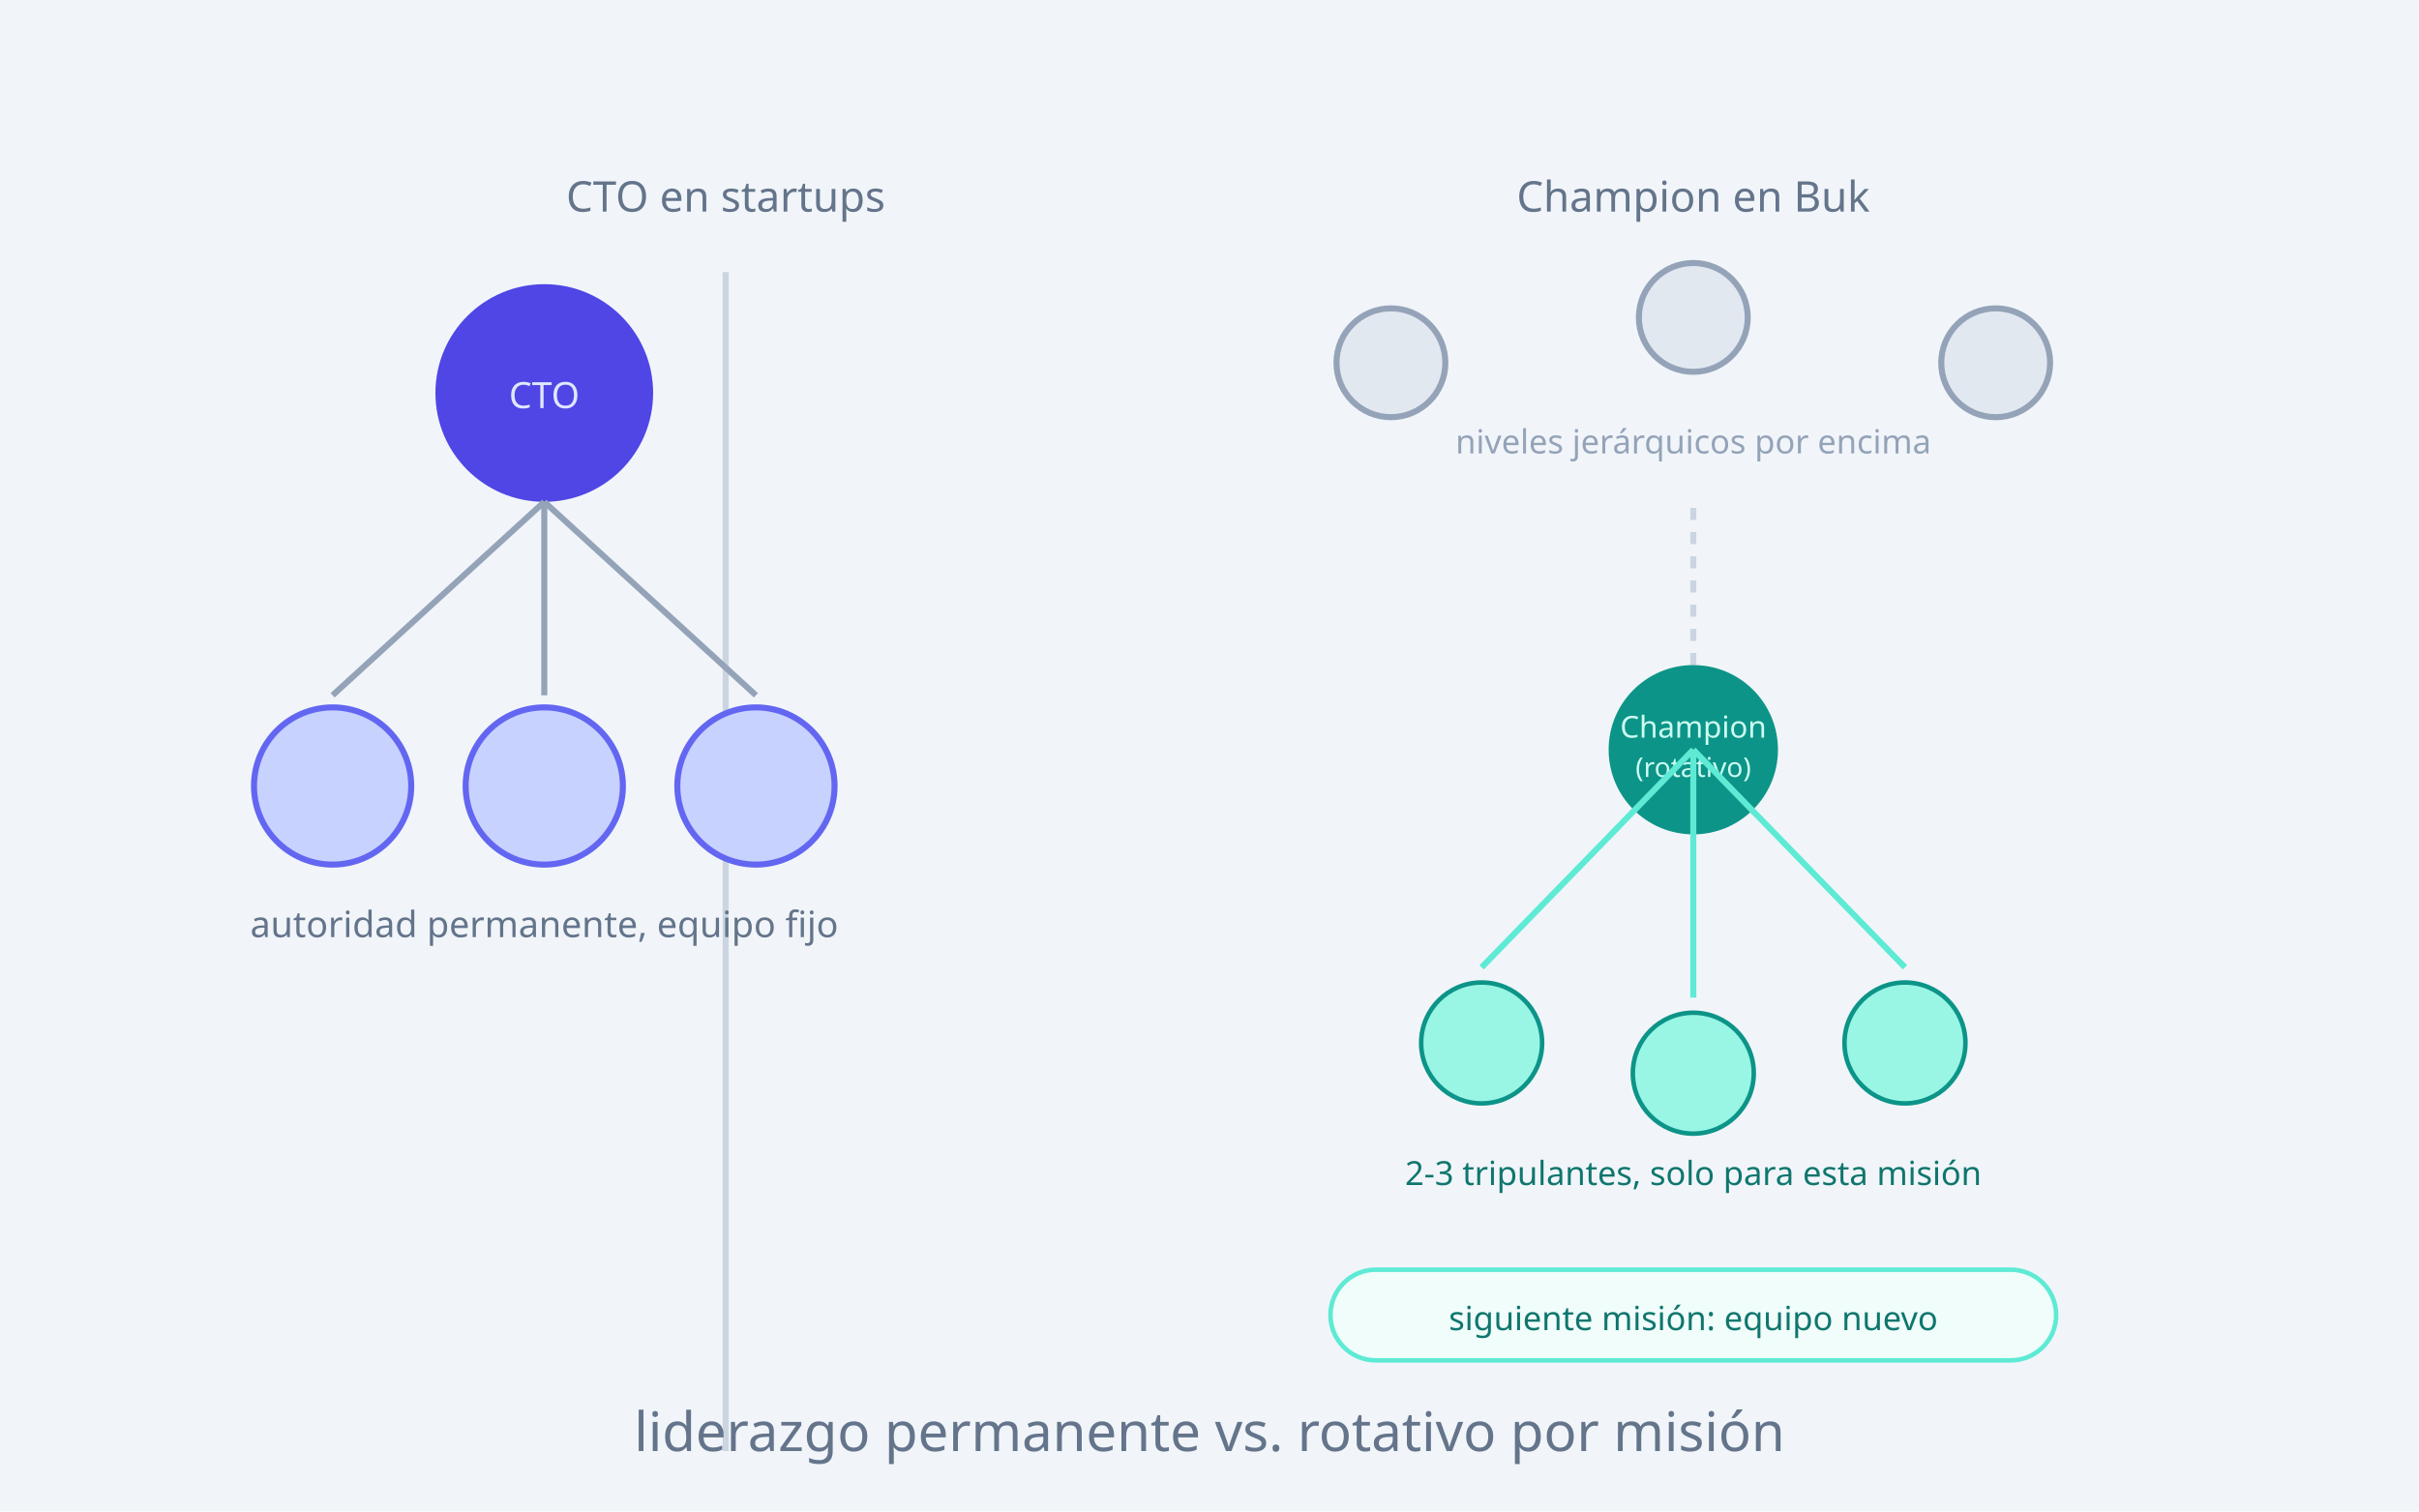
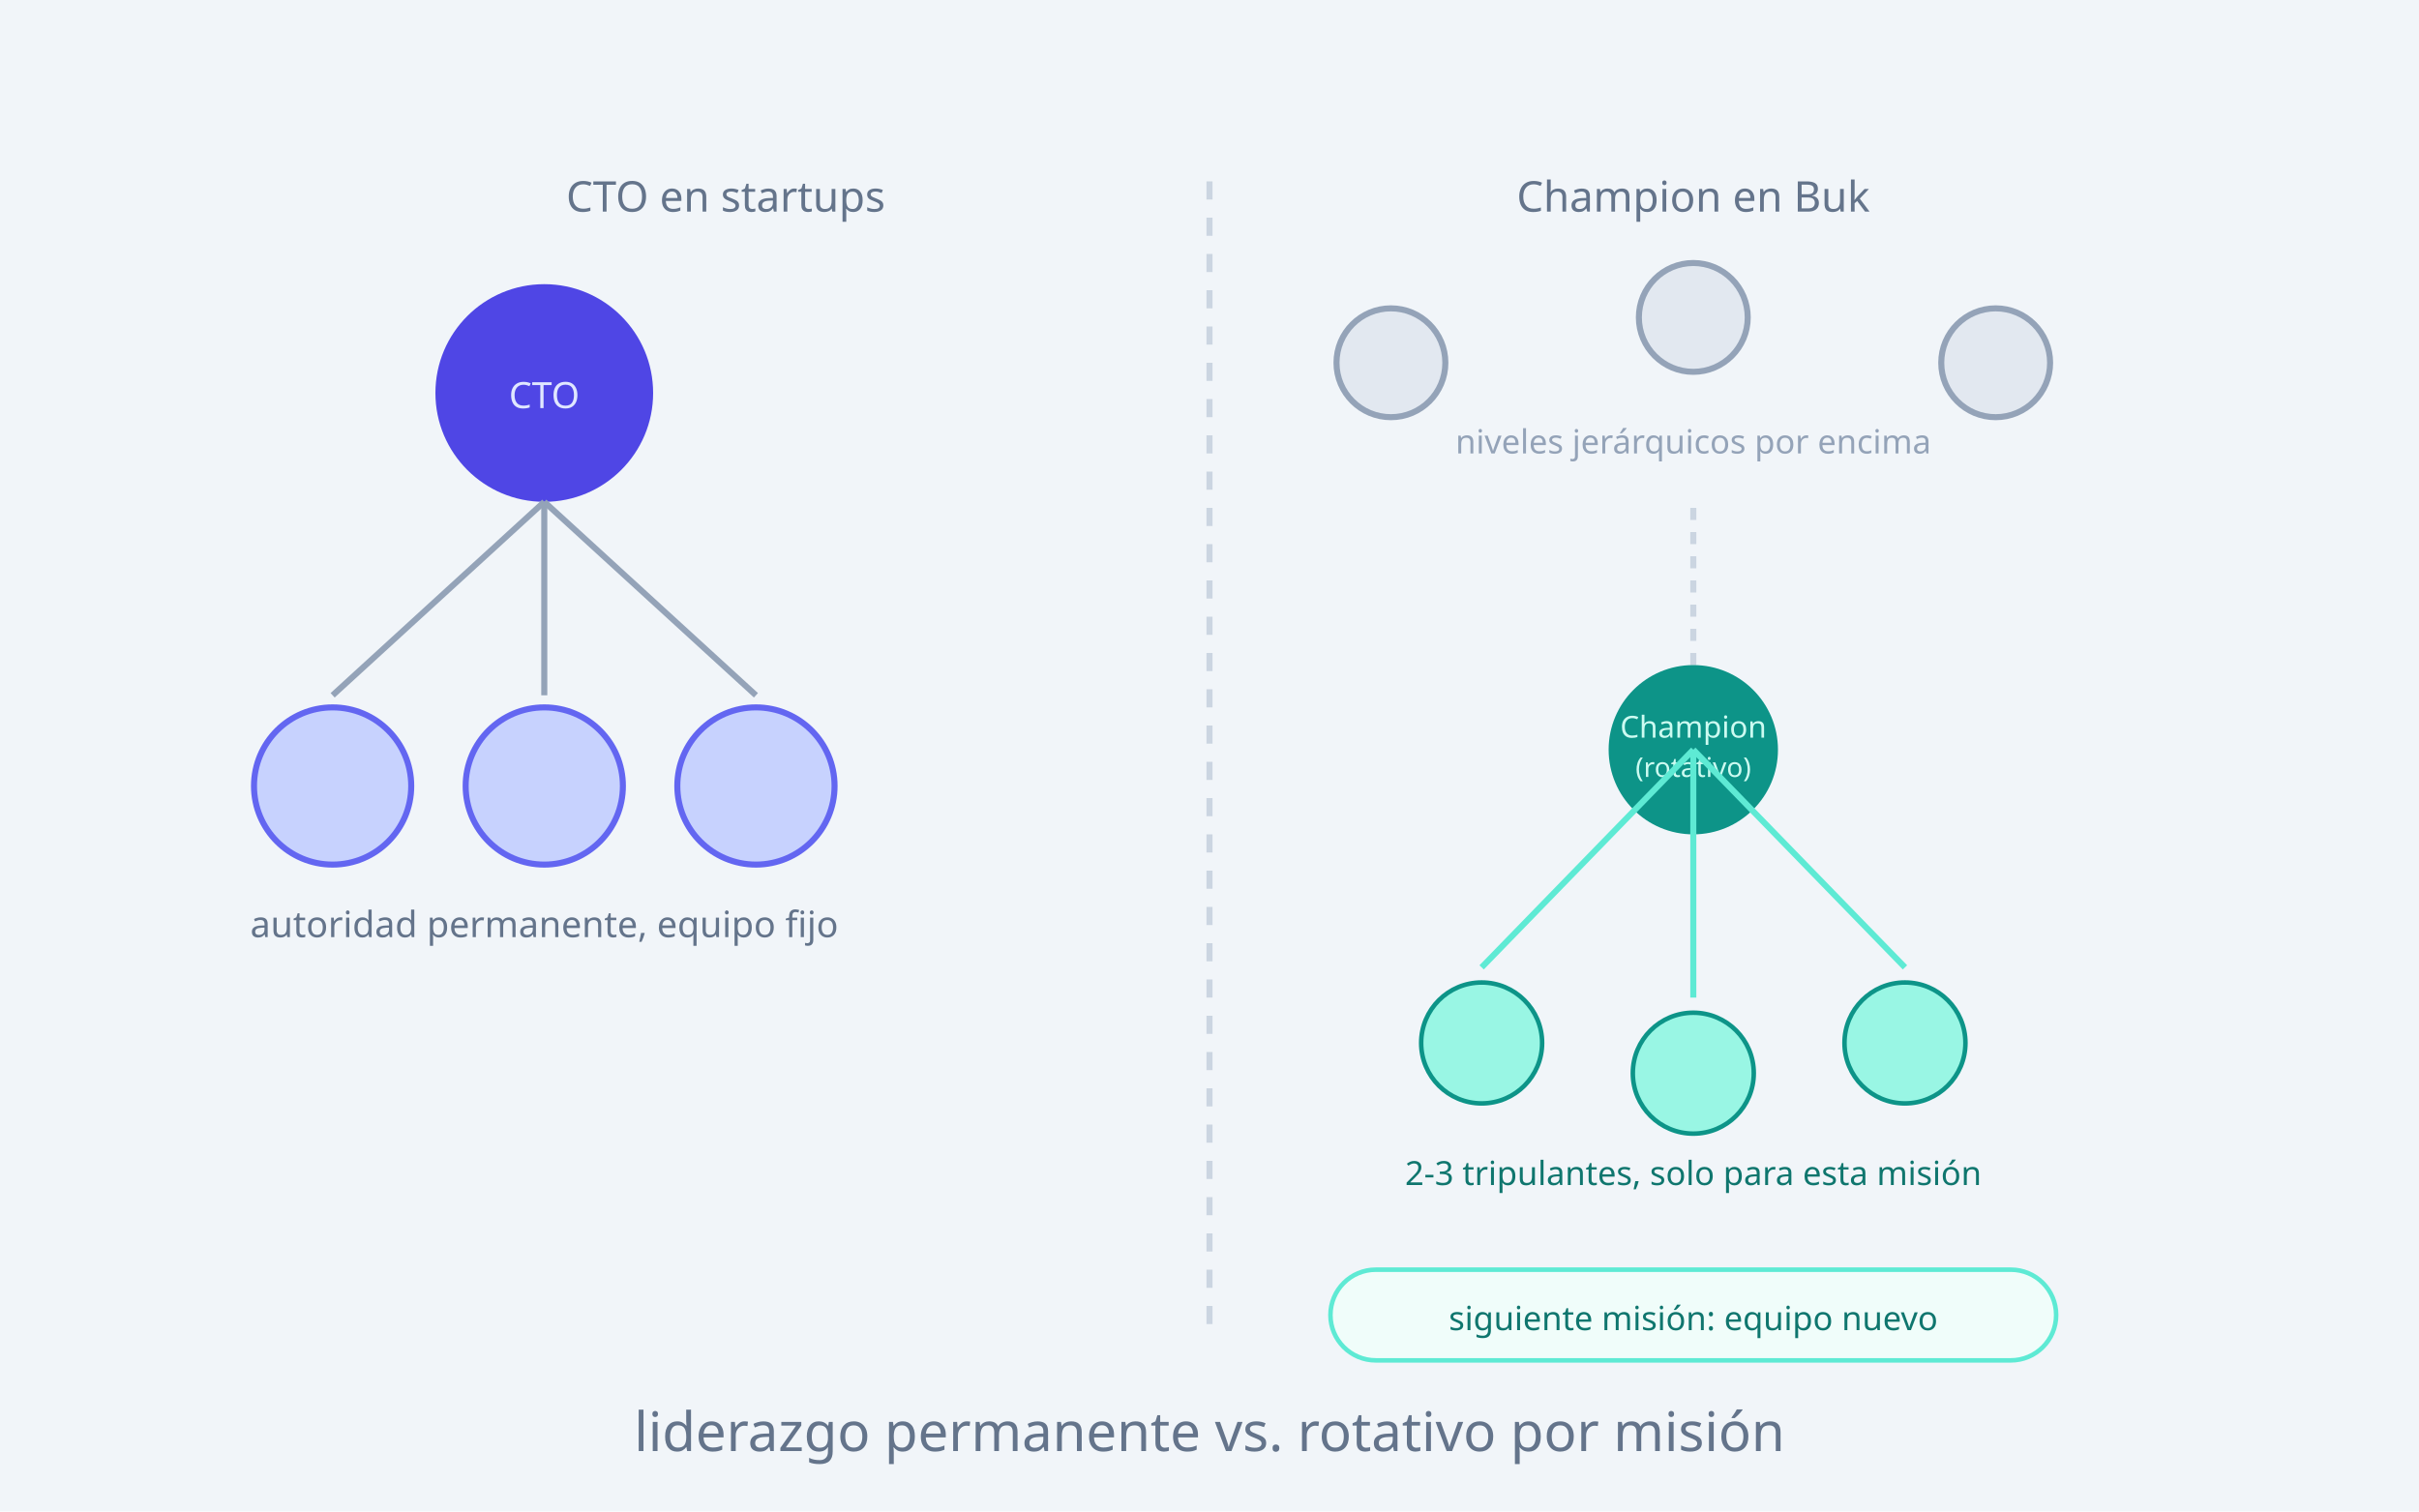
<svg xmlns="http://www.w3.org/2000/svg" viewBox="0 0 800 500" role="img" aria-labelledby="title desc">
  <rect width="800" height="500" fill="#f1f5f9" />
-   <line x1="240" y1="480" x2="240" y2="90" stroke="#cbd5e1" stroke-width="2" />
+   <line x1="400" y1="60" x2="400" y2="440" stroke="#cbd5e1" stroke-width="2" stroke-dasharray="6 6" />
  <text x="240" y="70" text-anchor="middle" font-family="sans-serif" font-size="14" fill="#64748b">CTO en startups</text>
  <circle cx="180" cy="130" r="36" fill="#4f46e5" />
  <text x="180" y="135" text-anchor="middle" font-family="sans-serif" font-size="12" fill="#e0e7ff">CTO</text>
  <line x1="180" y1="166" x2="110" y2="230" stroke="#94a3b8" stroke-width="2" />
  <line x1="180" y1="166" x2="180" y2="230" stroke="#94a3b8" stroke-width="2" />
  <line x1="180" y1="166" x2="250" y2="230" stroke="#94a3b8" stroke-width="2" />
  <circle cx="110" cy="260" r="26" fill="#c7d2fe" stroke="#6366f1" stroke-width="2" />
  <circle cx="180" cy="260" r="26" fill="#c7d2fe" stroke="#6366f1" stroke-width="2" />
  <circle cx="250" cy="260" r="26" fill="#c7d2fe" stroke="#6366f1" stroke-width="2" />
  <text x="180" y="310" text-anchor="middle" font-family="sans-serif" font-size="12" fill="#64748b">autoridad permanente, equipo fijo</text>
  <text x="560" y="70" text-anchor="middle" font-family="sans-serif" font-size="14" fill="#64748b">Champion en Buk</text>
  <circle cx="460" cy="120" r="18" fill="#e2e8f0" stroke="#94a3b8" stroke-width="2" />
  <circle cx="560" cy="105" r="18" fill="#e2e8f0" stroke="#94a3b8" stroke-width="2" />
  <circle cx="660" cy="120" r="18" fill="#e2e8f0" stroke="#94a3b8" stroke-width="2" />
  <text x="560" y="150" text-anchor="middle" font-family="sans-serif" font-size="11" fill="#94a3b8">niveles jerárquicos por encima</text>
  <line x1="560" y1="168" x2="560" y2="220" stroke="#cbd5e1" stroke-width="2" stroke-dasharray="4 4" />
  <circle cx="560" cy="248" r="28" fill="#0d9488" />
  <text x="560" y="244" text-anchor="middle" font-family="sans-serif" font-size="10" fill="#ccfbf1">Champion</text>
  <text x="560" y="257" text-anchor="middle" font-family="sans-serif" font-size="9" fill="#ccfbf1">(rotativo)</text>
  <line x1="560" y1="248" x2="490" y2="320" stroke="#5eead4" stroke-width="2" />
  <line x1="560" y1="248" x2="560" y2="330" stroke="#5eead4" stroke-width="2" />
  <line x1="560" y1="248" x2="630" y2="320" stroke="#5eead4" stroke-width="2" />
  <circle cx="490" cy="345" r="20" fill="#99f6e4" stroke="#0d9488" stroke-width="1.5" />
  <circle cx="560" cy="355" r="20" fill="#99f6e4" stroke="#0d9488" stroke-width="1.5" />
  <circle cx="630" cy="345" r="20" fill="#99f6e4" stroke="#0d9488" stroke-width="1.5" />
  <text x="560" y="392" text-anchor="middle" font-family="sans-serif" font-size="11" fill="#0f766e">2-3 tripulantes, solo para esta misión</text>
  <rect x="440" y="420" width="240" height="30" rx="15" fill="#f0fdfa" stroke="#5eead4" stroke-width="1.5" />
  <text x="560" y="440" text-anchor="middle" font-family="sans-serif" font-size="11" fill="#0f766e">siguiente misión: equipo nuevo</text>
  <text x="400" y="480" text-anchor="middle" font-family="sans-serif" font-size="18" fill="#64748b">liderazgo permanente vs. rotativo por misión</text>
</svg>
